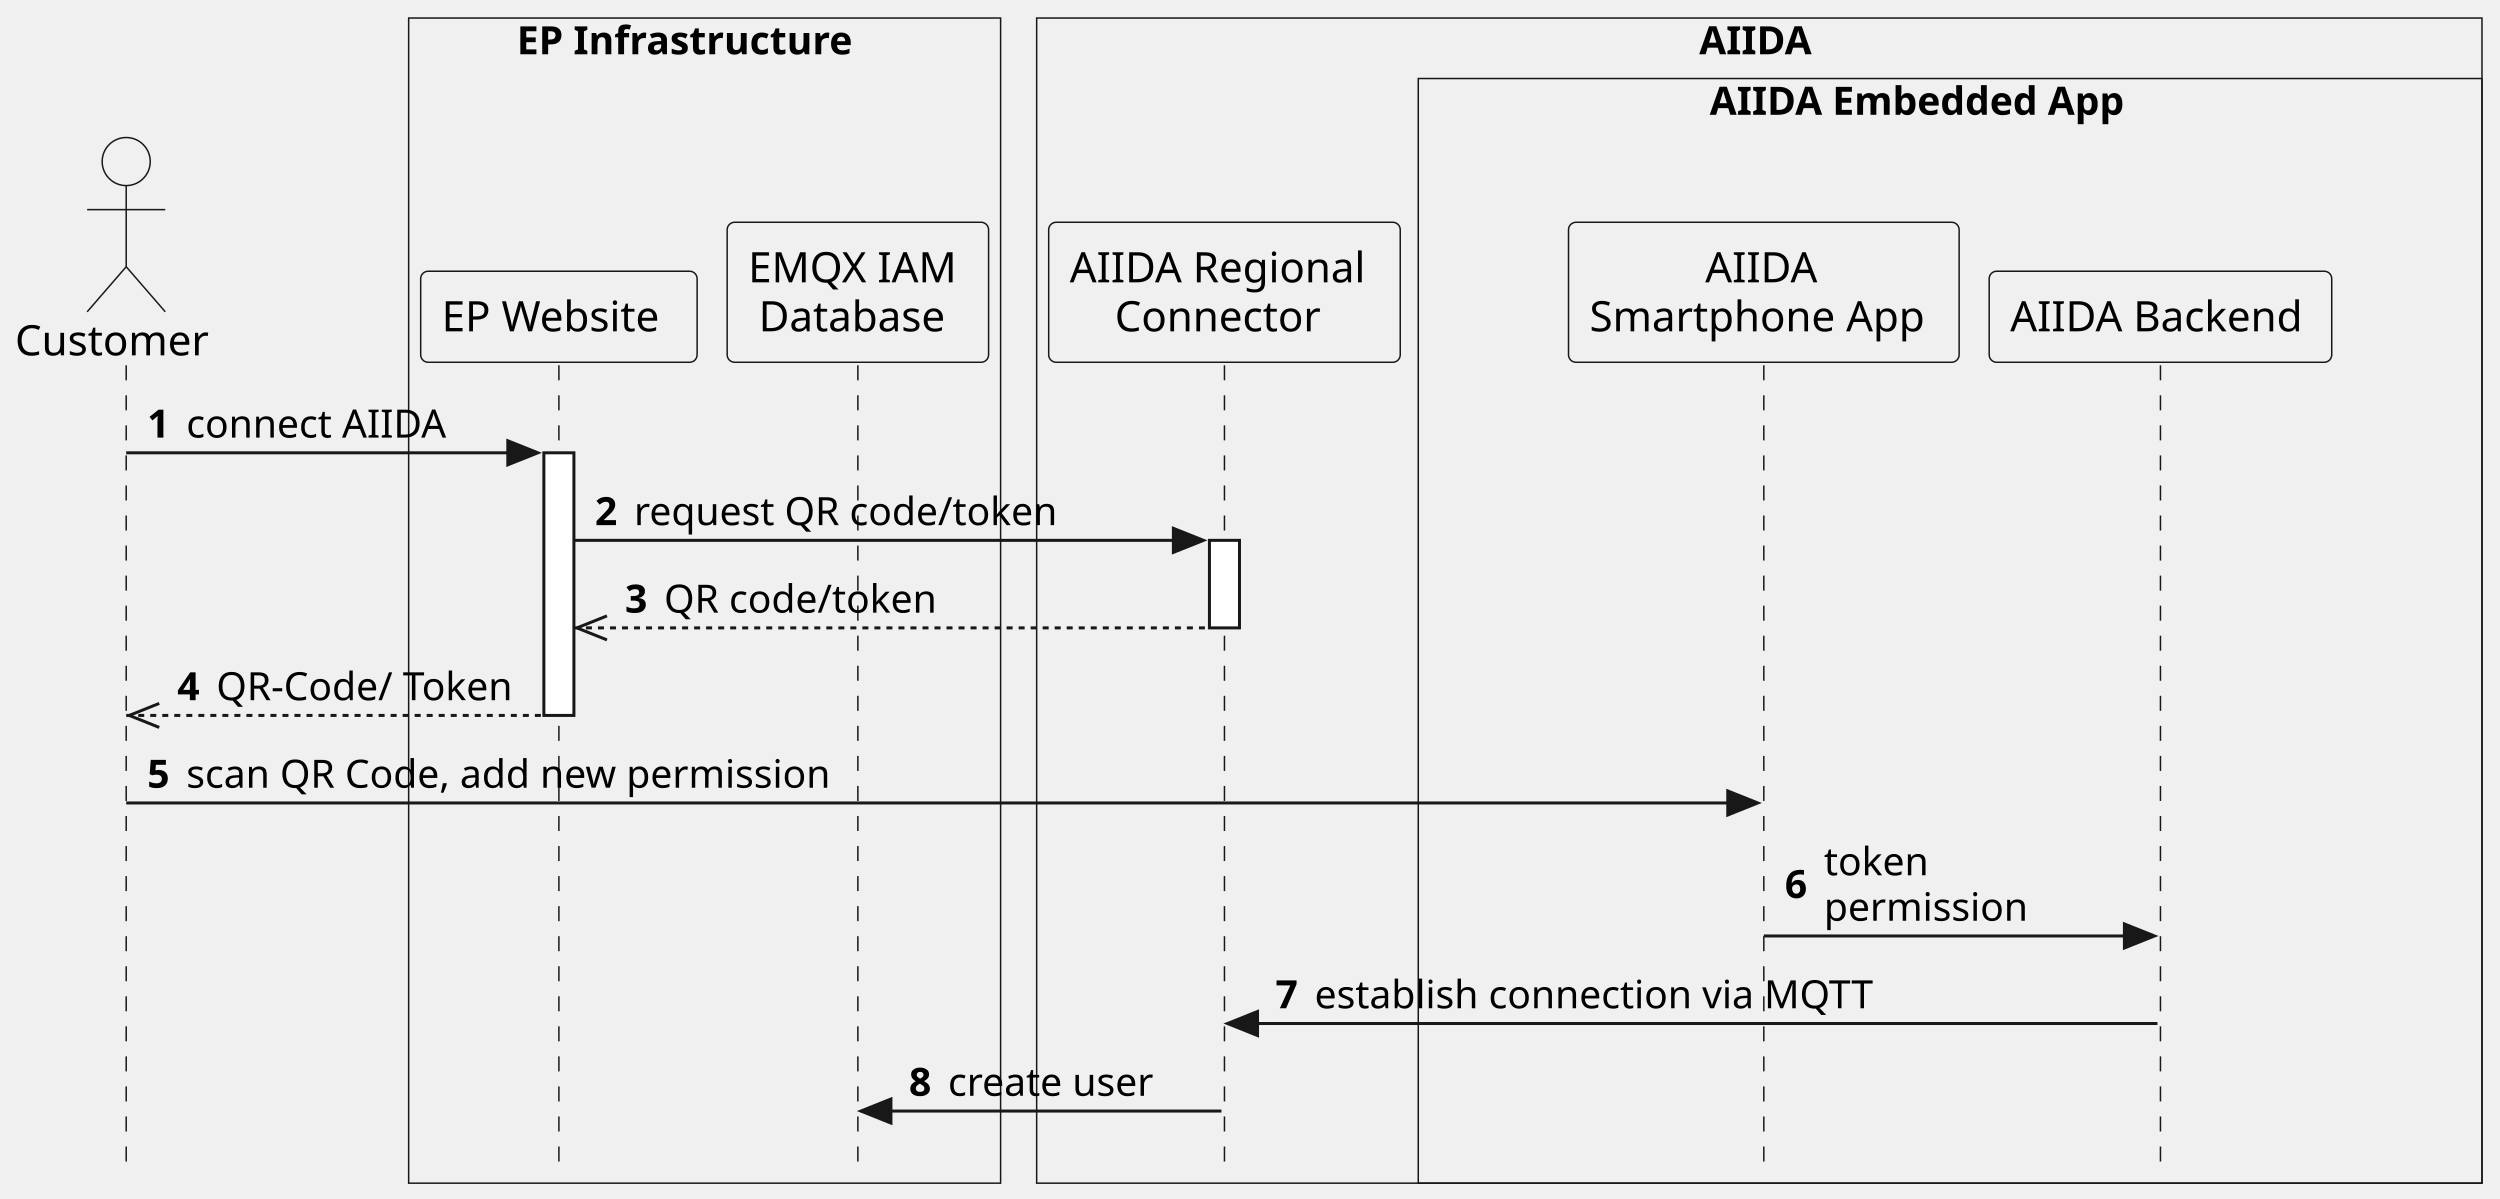
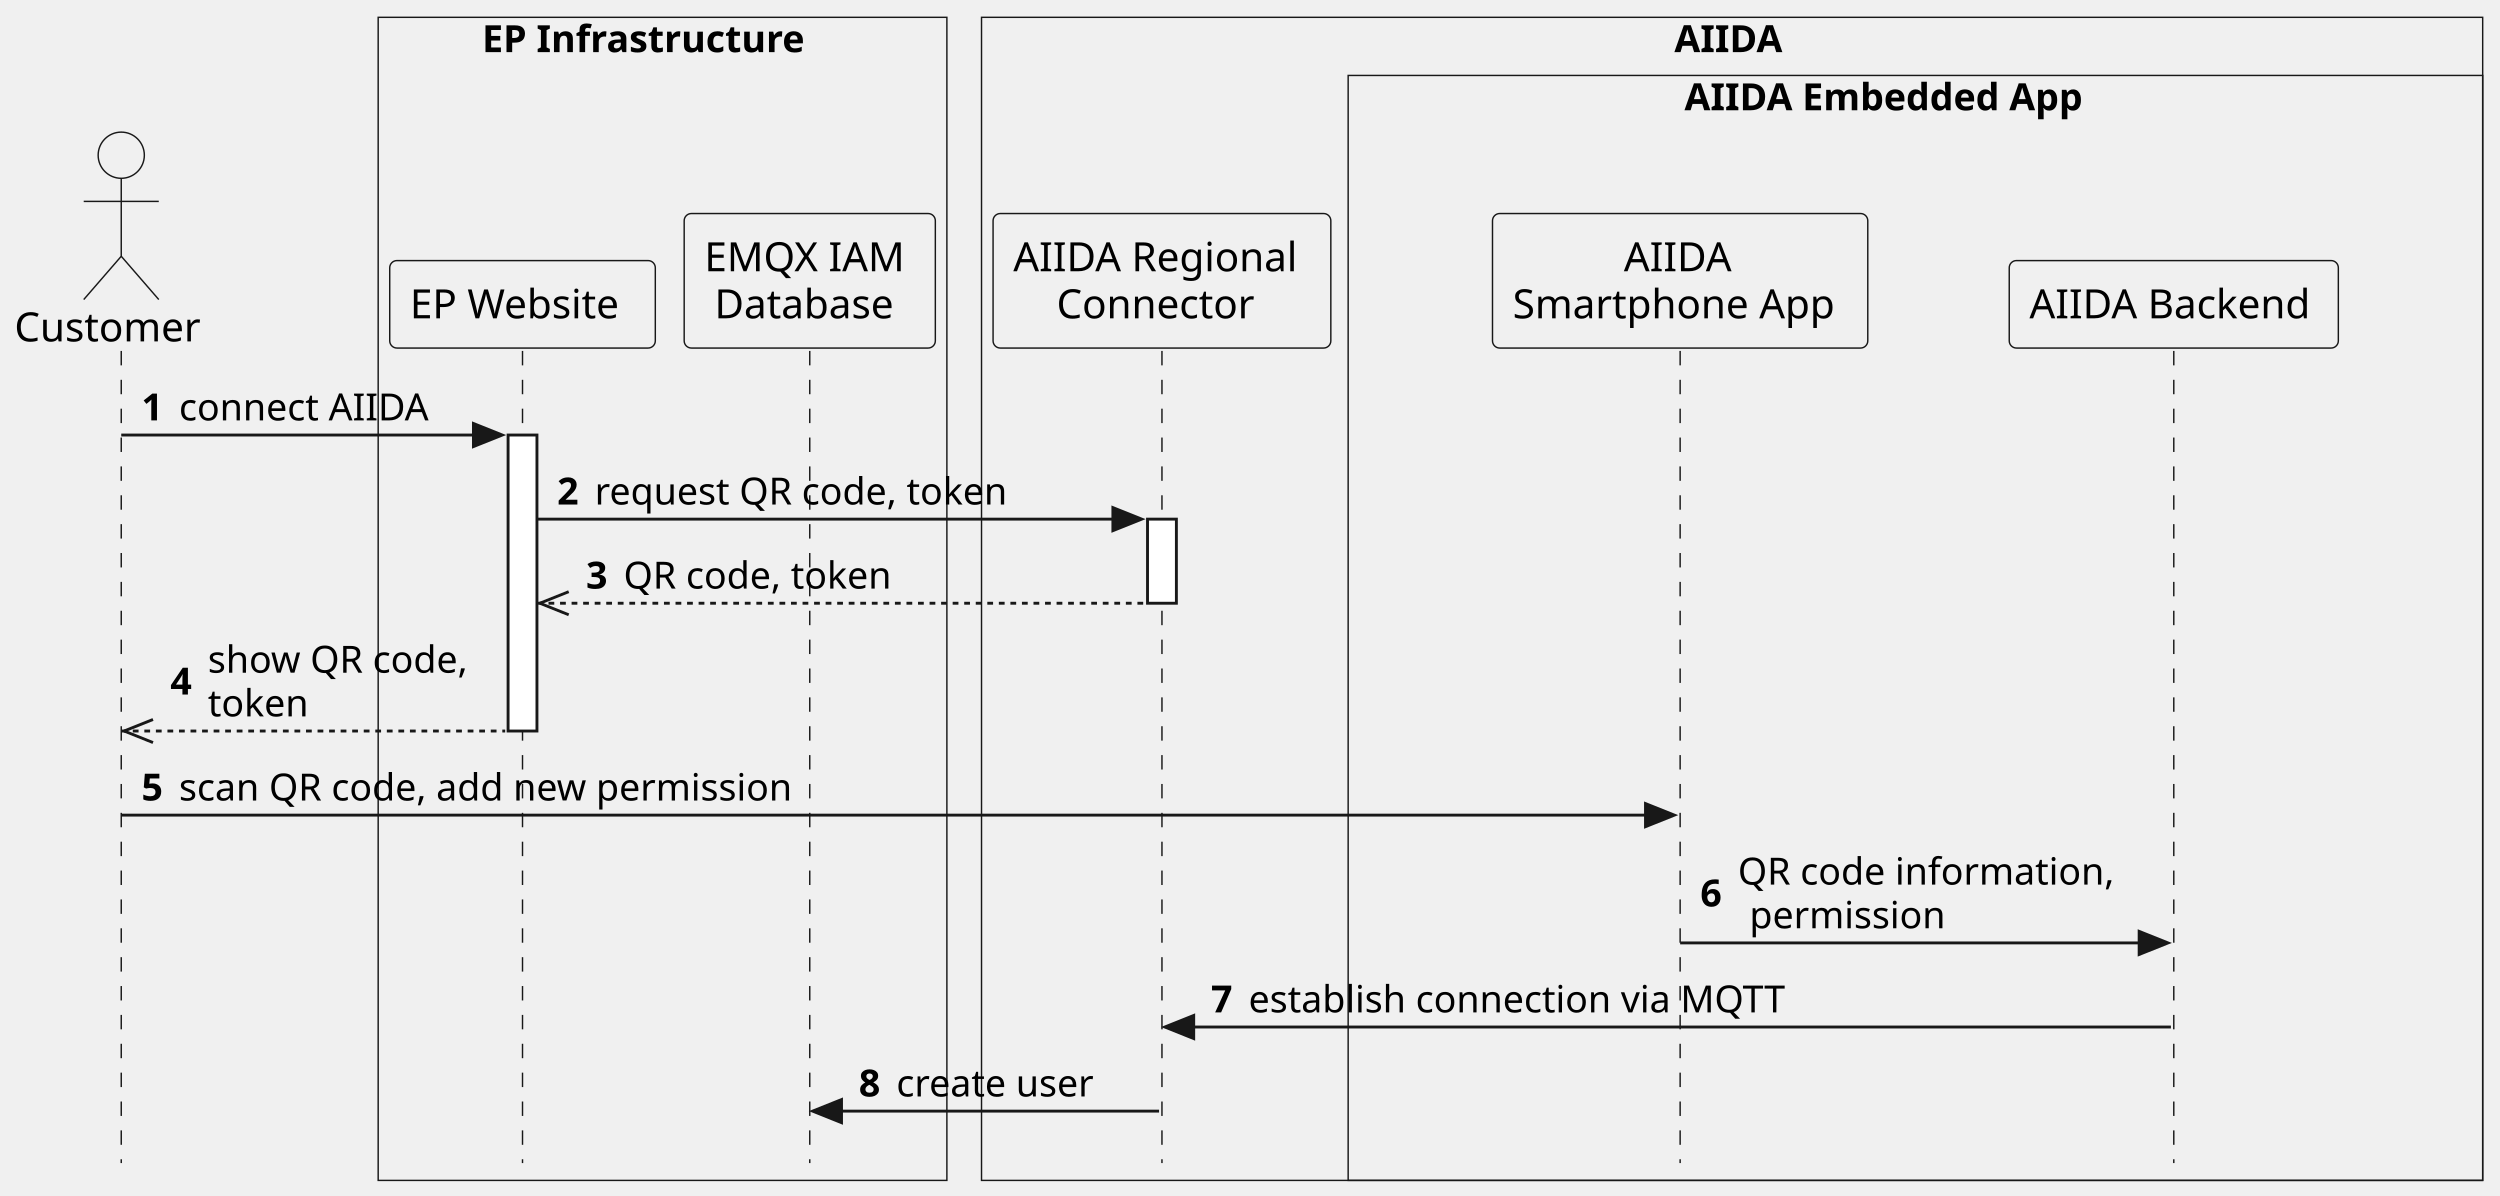
- <svg xmlns="http://www.w3.org/2000/svg" contentStyleType="text/css" height="399px" preserveAspectRatio="none" style="width:832px;height:399px;background:#FFFFFF;" version="1.1" viewBox="0 0 832 399" width="832px" zoomAndPan="magnify">
+ <svg xmlns="http://www.w3.org/2000/svg" contentStyleType="text/css" height="414px" preserveAspectRatio="none" style="width:866px;height:414px;background:#FFFFFF;" version="1.1" viewBox="0 0 866 414" width="866px" zoomAndPan="magnify">
  <defs />
  <g>
-     <rect fill="none" height="387.758" style="stroke:#181818;stroke-width:0.5;" width="197" x="136" y="6" />
-     <text fill="#000000" font-family="sans-serif" font-size="13" font-weight="bold" lengthAdjust="spacing" textLength="125" x="172" y="18.067">EP Infrastructure</text>
-     <rect fill="none" height="387.758" style="stroke:#181818;stroke-width:0.5;" width="481" x="345" y="6" />
-     <text fill="#000000" font-family="sans-serif" font-size="13" font-weight="bold" lengthAdjust="spacing" textLength="39" x="565.5" y="18.067">AIIDA</text>
-     <rect fill="none" height="367.625" style="stroke:#181818;stroke-width:0.5;" width="354" x="472" y="26.133" />
-     <text fill="#000000" font-family="sans-serif" font-size="13" font-weight="bold" lengthAdjust="spacing" textLength="160" x="569" y="38.2">AIIDA Embedded App</text>
-     <line style="stroke:#181818;stroke-width:0.5;stroke-dasharray:5.0,5.0;" x1="42" x2="42" y1="121.562" y2="387.758" />
-     <line style="stroke:#181818;stroke-width:0.5;stroke-dasharray:5.0,5.0;" x1="186" x2="186" y1="121.562" y2="387.758" />
-     <rect fill="#FFFFFF" height="87.398" style="stroke:#181818;stroke-width:1.0;" width="10" x="181" y="150.695" />
-     <line style="stroke:#181818;stroke-width:0.5;stroke-dasharray:5.0,5.0;" x1="285.5" x2="285.5" y1="121.562" y2="387.758" />
-     <line style="stroke:#181818;stroke-width:0.5;stroke-dasharray:5.0,5.0;" x1="407.5" x2="407.5" y1="121.562" y2="387.758" />
-     <rect fill="#FFFFFF" height="29.133" style="stroke:#181818;stroke-width:1.0;" width="10" x="402.5" y="179.828" />
-     <line style="stroke:#181818;stroke-width:0.5;stroke-dasharray:5.0,5.0;" x1="587" x2="587" y1="121.562" y2="387.758" />
-     <line style="stroke:#181818;stroke-width:0.5;stroke-dasharray:5.0,5.0;" x1="719" x2="719" y1="121.562" y2="387.758" />
+     <rect fill="none" height="402.891" style="stroke:#181818;stroke-width:0.5;" width="197" x="131" y="6" />
+     <text fill="#000000" font-family="sans-serif" font-size="13" font-weight="bold" lengthAdjust="spacing" textLength="125" x="167" y="18.067">EP Infrastructure</text>
+     <rect fill="none" height="402.891" style="stroke:#181818;stroke-width:0.5;" width="520" x="340" y="6" />
+     <text fill="#000000" font-family="sans-serif" font-size="13" font-weight="bold" lengthAdjust="spacing" textLength="39" x="580" y="18.067">AIIDA</text>
+     <rect fill="none" height="382.758" style="stroke:#181818;stroke-width:0.5;" width="393" x="467" y="26.133" />
+     <text fill="#000000" font-family="sans-serif" font-size="13" font-weight="bold" lengthAdjust="spacing" textLength="160" x="583.5" y="38.2">AIIDA Embedded App</text>
+     <line style="stroke:#181818;stroke-width:0.5;stroke-dasharray:5.0,5.0;" x1="42" x2="42" y1="121.562" y2="402.891" />
+     <line style="stroke:#181818;stroke-width:0.5;stroke-dasharray:5.0,5.0;" x1="181" x2="181" y1="121.562" y2="402.891" />
+     <rect fill="#FFFFFF" height="102.531" style="stroke:#181818;stroke-width:1.0;" width="10" x="176" y="150.695" />
+     <line style="stroke:#181818;stroke-width:0.5;stroke-dasharray:5.0,5.0;" x1="280.5" x2="280.5" y1="121.562" y2="402.891" />
+     <line style="stroke:#181818;stroke-width:0.5;stroke-dasharray:5.0,5.0;" x1="402.5" x2="402.5" y1="121.562" y2="402.891" />
+     <rect fill="#FFFFFF" height="29.133" style="stroke:#181818;stroke-width:1.0;" width="10" x="397.5" y="179.828" />
+     <line style="stroke:#181818;stroke-width:0.5;stroke-dasharray:5.0,5.0;" x1="582" x2="582" y1="121.562" y2="402.891" />
+     <line style="stroke:#181818;stroke-width:0.5;stroke-dasharray:5.0,5.0;" x1="753" x2="753" y1="121.562" y2="402.891" />
    <text fill="#000000" font-family="sans-serif" font-size="14" lengthAdjust="spacing" textLength="68" x="5" y="118.261">Customer</text>
    <ellipse cx="42" cy="53.766" fill="none" rx="8" ry="8" style="stroke:#181818;stroke-width:0.5;" />
    <path d="M42,61.766 L42,88.766 M29,69.766 L55,69.766 M42,88.766 L29,103.766 M42,88.766 L55,103.766 " fill="none" style="stroke:#181818;stroke-width:0.5;" />
-     <rect fill="none" height="30.297" rx="2.5" ry="2.5" style="stroke:#181818;stroke-width:0.5;" width="92" x="140" y="90.266" />
-     <text fill="#000000" font-family="sans-serif" font-size="14" lengthAdjust="spacing" textLength="78" x="147" y="110.261">EP Website</text>
-     <rect fill="none" height="46.594" rx="2.5" ry="2.5" style="stroke:#181818;stroke-width:0.5;" width="87" x="242" y="73.969" />
-     <text fill="#000000" font-family="sans-serif" font-size="14" lengthAdjust="spacing" textLength="69" x="249" y="93.964">EMQX IAM</text>
-     <text fill="#000000" font-family="sans-serif" font-size="14" lengthAdjust="spacing" textLength="66" x="252.5" y="110.261">Database</text>
-     <rect fill="none" height="46.594" rx="2.5" ry="2.5" style="stroke:#181818;stroke-width:0.5;" width="117" x="349" y="73.969" />
-     <text fill="#000000" font-family="sans-serif" font-size="14" lengthAdjust="spacing" textLength="99" x="356" y="93.964">AIIDA Regional</text>
-     <text fill="#000000" font-family="sans-serif" font-size="14" lengthAdjust="spacing" textLength="73" x="371" y="110.261">Connector</text>
-     <rect fill="none" height="46.594" rx="2.5" ry="2.5" style="stroke:#181818;stroke-width:0.5;" width="130" x="522" y="73.969" />
-     <text fill="#000000" font-family="sans-serif" font-size="14" lengthAdjust="spacing" textLength="35" x="567.5" y="93.964">AIIDA</text>
-     <text fill="#000000" font-family="sans-serif" font-size="14" lengthAdjust="spacing" textLength="116" x="529" y="110.261">Smartphone App</text>
-     <rect fill="none" height="30.297" rx="2.5" ry="2.5" style="stroke:#181818;stroke-width:0.5;" width="114" x="662" y="90.266" />
-     <text fill="#000000" font-family="sans-serif" font-size="14" lengthAdjust="spacing" textLength="100" x="669" y="110.261">AIIDA Backend</text>
-     <polygon fill="#181818" points="169,146.695,179,150.695,169,154.695" style="stroke:#181818;stroke-width:1.0;" />
-     <line style="stroke:#181818;stroke-width:1.0;" x1="42" x2="175" y1="150.695" y2="150.695" />
+     <rect fill="none" height="30.297" rx="2.5" ry="2.5" style="stroke:#181818;stroke-width:0.5;" width="92" x="135" y="90.266" />
+     <text fill="#000000" font-family="sans-serif" font-size="14" lengthAdjust="spacing" textLength="78" x="142" y="110.261">EP Website</text>
+     <rect fill="none" height="46.594" rx="2.5" ry="2.5" style="stroke:#181818;stroke-width:0.5;" width="87" x="237" y="73.969" />
+     <text fill="#000000" font-family="sans-serif" font-size="14" lengthAdjust="spacing" textLength="69" x="244" y="93.964">EMQX IAM</text>
+     <text fill="#000000" font-family="sans-serif" font-size="14" lengthAdjust="spacing" textLength="66" x="247.5" y="110.261">Database</text>
+     <rect fill="none" height="46.594" rx="2.5" ry="2.5" style="stroke:#181818;stroke-width:0.5;" width="117" x="344" y="73.969" />
+     <text fill="#000000" font-family="sans-serif" font-size="14" lengthAdjust="spacing" textLength="99" x="351" y="93.964">AIIDA Regional</text>
+     <text fill="#000000" font-family="sans-serif" font-size="14" lengthAdjust="spacing" textLength="73" x="366" y="110.261">Connector</text>
+     <rect fill="none" height="46.594" rx="2.5" ry="2.5" style="stroke:#181818;stroke-width:0.5;" width="130" x="517" y="73.969" />
+     <text fill="#000000" font-family="sans-serif" font-size="14" lengthAdjust="spacing" textLength="35" x="562.5" y="93.964">AIIDA</text>
+     <text fill="#000000" font-family="sans-serif" font-size="14" lengthAdjust="spacing" textLength="116" x="524" y="110.261">Smartphone App</text>
+     <rect fill="none" height="30.297" rx="2.5" ry="2.5" style="stroke:#181818;stroke-width:0.5;" width="114" x="696" y="90.266" />
+     <text fill="#000000" font-family="sans-serif" font-size="14" lengthAdjust="spacing" textLength="100" x="703" y="110.261">AIIDA Backend</text>
+     <polygon fill="#181818" points="164,146.695,174,150.695,164,154.695" style="stroke:#181818;stroke-width:1.0;" />
+     <line style="stroke:#181818;stroke-width:1.0;" x1="42" x2="170" y1="150.695" y2="150.695" />
    <text fill="#000000" font-family="sans-serif" font-size="13" font-weight="bold" lengthAdjust="spacing" textLength="9" x="49" y="145.629">1</text>
    <text fill="#000000" font-family="sans-serif" font-size="13" lengthAdjust="spacing" textLength="89" x="62" y="145.629">connect AIIDA</text>
-     <polygon fill="#181818" points="390.5,175.828,400.5,179.828,390.5,183.828" style="stroke:#181818;stroke-width:1.0;" />
-     <line style="stroke:#181818;stroke-width:1.0;" x1="191" x2="396.5" y1="179.828" y2="179.828" />
-     <text fill="#000000" font-family="sans-serif" font-size="13" font-weight="bold" lengthAdjust="spacing" textLength="9" x="198" y="174.762">2</text>
-     <text fill="#000000" font-family="sans-serif" font-size="13" lengthAdjust="spacing" textLength="146" x="211" y="174.762">request QR code/token</text>
-     <line style="stroke:#181818;stroke-width:1.0;" x1="192" x2="202" y1="208.961" y2="204.961" />
-     <line style="stroke:#181818;stroke-width:1.0;" x1="192" x2="202" y1="208.961" y2="212.961" />
-     <line style="stroke:#181818;stroke-width:1.0;stroke-dasharray:2.0,2.0;" x1="191" x2="401.5" y1="208.961" y2="208.961" />
-     <text fill="#000000" font-family="sans-serif" font-size="13" font-weight="bold" lengthAdjust="spacing" textLength="9" x="208" y="203.895">3</text>
-     <text fill="#000000" font-family="sans-serif" font-size="13" lengthAdjust="spacing" textLength="93" x="221" y="203.895">QR code/token</text>
-     <line style="stroke:#181818;stroke-width:1.0;" x1="43" x2="53" y1="238.094" y2="234.094" />
-     <line style="stroke:#181818;stroke-width:1.0;" x1="43" x2="53" y1="238.094" y2="242.094" />
-     <line style="stroke:#181818;stroke-width:1.0;stroke-dasharray:2.0,2.0;" x1="42" x2="180" y1="238.094" y2="238.094" />
-     <text fill="#000000" font-family="sans-serif" font-size="13" font-weight="bold" lengthAdjust="spacing" textLength="9" x="59" y="233.028">4</text>
-     <text fill="#000000" font-family="sans-serif" font-size="13" lengthAdjust="spacing" textLength="102" x="72" y="233.028">QR-Code/ Token</text>
-     <polygon fill="#181818" points="575,263.227,585,267.227,575,271.227" style="stroke:#181818;stroke-width:1.0;" />
-     <line style="stroke:#181818;stroke-width:1.0;" x1="42" x2="581" y1="267.227" y2="267.227" />
-     <text fill="#000000" font-family="sans-serif" font-size="13" font-weight="bold" lengthAdjust="spacing" textLength="9" x="49" y="262.161">5</text>
-     <text fill="#000000" font-family="sans-serif" font-size="13" lengthAdjust="spacing" textLength="224" x="62" y="262.161">scan QR Code, add new permission</text>
-     <polygon fill="#181818" points="707,307.492,717,311.492,707,315.492" style="stroke:#181818;stroke-width:1.0;" />
-     <line style="stroke:#181818;stroke-width:1.0;" x1="587" x2="713" y1="311.492" y2="311.492" />
-     <text fill="#000000" font-family="sans-serif" font-size="13" font-weight="bold" lengthAdjust="spacing" textLength="9" x="594" y="298.86">6</text>
-     <text fill="#000000" font-family="sans-serif" font-size="13" lengthAdjust="spacing" textLength="36" x="607" y="291.293">token</text>
-     <text fill="#000000" font-family="sans-serif" font-size="13" lengthAdjust="spacing" textLength="70" x="607" y="306.426">permission</text>
-     <polygon fill="#181818" points="418.5,336.625,408.5,340.625,418.5,344.625" style="stroke:#181818;stroke-width:1.0;" />
-     <line style="stroke:#181818;stroke-width:1.0;" x1="412.5" x2="718" y1="340.625" y2="340.625" />
-     <text fill="#000000" font-family="sans-serif" font-size="13" font-weight="bold" lengthAdjust="spacing" textLength="9" x="424.5" y="335.559">7</text>
-     <text fill="#000000" font-family="sans-serif" font-size="13" lengthAdjust="spacing" textLength="192" x="437.5" y="335.559">establish connection via MQTT</text>
-     <polygon fill="#181818" points="296.5,365.758,286.5,369.758,296.5,373.758" style="stroke:#181818;stroke-width:1.0;" />
-     <line style="stroke:#181818;stroke-width:1.0;" x1="290.5" x2="406.5" y1="369.758" y2="369.758" />
-     <text fill="#000000" font-family="sans-serif" font-size="13" font-weight="bold" lengthAdjust="spacing" textLength="9" x="302.5" y="364.692">8</text>
-     <text fill="#000000" font-family="sans-serif" font-size="13" lengthAdjust="spacing" textLength="73" x="315.5" y="364.692">create user</text>
+     <polygon fill="#181818" points="385.5,175.828,395.5,179.828,385.5,183.828" style="stroke:#181818;stroke-width:1.0;" />
+     <line style="stroke:#181818;stroke-width:1.0;" x1="186" x2="391.5" y1="179.828" y2="179.828" />
+     <text fill="#000000" font-family="sans-serif" font-size="13" font-weight="bold" lengthAdjust="spacing" textLength="9" x="193" y="174.762">2</text>
+     <text fill="#000000" font-family="sans-serif" font-size="13" lengthAdjust="spacing" textLength="150" x="206" y="174.762">request QR code, token</text>
+     <line style="stroke:#181818;stroke-width:1.0;" x1="187" x2="197" y1="208.961" y2="204.961" />
+     <line style="stroke:#181818;stroke-width:1.0;" x1="187" x2="197" y1="208.961" y2="212.961" />
+     <line style="stroke:#181818;stroke-width:1.0;stroke-dasharray:2.0,2.0;" x1="186" x2="396.5" y1="208.961" y2="208.961" />
+     <text fill="#000000" font-family="sans-serif" font-size="13" font-weight="bold" lengthAdjust="spacing" textLength="9" x="203" y="203.895">3</text>
+     <text fill="#000000" font-family="sans-serif" font-size="13" lengthAdjust="spacing" textLength="97" x="216" y="203.895">QR code, token</text>
+     <line style="stroke:#181818;stroke-width:1.0;" x1="43" x2="53" y1="253.227" y2="249.227" />
+     <line style="stroke:#181818;stroke-width:1.0;" x1="43" x2="53" y1="253.227" y2="257.227" />
+     <line style="stroke:#181818;stroke-width:1.0;stroke-dasharray:2.0,2.0;" x1="42" x2="175" y1="253.227" y2="253.227" />
+     <text fill="#000000" font-family="sans-serif" font-size="13" font-weight="bold" lengthAdjust="spacing" textLength="9" x="59" y="240.594">4</text>
+     <text fill="#000000" font-family="sans-serif" font-size="13" lengthAdjust="spacing" textLength="93" x="72" y="233.028">show QR code,</text>
+     <text fill="#000000" font-family="sans-serif" font-size="13" lengthAdjust="spacing" textLength="36" x="72" y="248.161">token</text>
+     <polygon fill="#181818" points="570,278.359,580,282.359,570,286.359" style="stroke:#181818;stroke-width:1.0;" />
+     <line style="stroke:#181818;stroke-width:1.0;" x1="42" x2="576" y1="282.359" y2="282.359" />
+     <text fill="#000000" font-family="sans-serif" font-size="13" font-weight="bold" lengthAdjust="spacing" textLength="9" x="49" y="277.293">5</text>
+     <text fill="#000000" font-family="sans-serif" font-size="13" lengthAdjust="spacing" textLength="222" x="62" y="277.293">scan QR code, add new permission</text>
+     <polygon fill="#181818" points="741,322.625,751,326.625,741,330.625" style="stroke:#181818;stroke-width:1.0;" />
+     <line style="stroke:#181818;stroke-width:1.0;" x1="582" x2="747" y1="326.625" y2="326.625" />
+     <text fill="#000000" font-family="sans-serif" font-size="13" font-weight="bold" lengthAdjust="spacing" textLength="9" x="589" y="313.993">6</text>
+     <text fill="#000000" font-family="sans-serif" font-size="13" lengthAdjust="spacing" textLength="134" x="602" y="306.426">QR code information,</text>
+     <text fill="#000000" font-family="sans-serif" font-size="13" lengthAdjust="spacing" textLength="70" x="606" y="321.559">permission</text>
+     <polygon fill="#181818" points="413.5,351.758,403.5,355.758,413.5,359.758" style="stroke:#181818;stroke-width:1.0;" />
+     <line style="stroke:#181818;stroke-width:1.0;" x1="407.5" x2="752" y1="355.758" y2="355.758" />
+     <text fill="#000000" font-family="sans-serif" font-size="13" font-weight="bold" lengthAdjust="spacing" textLength="9" x="419.5" y="350.692">7</text>
+     <text fill="#000000" font-family="sans-serif" font-size="13" lengthAdjust="spacing" textLength="192" x="432.5" y="350.692">establish connection via MQTT</text>
+     <polygon fill="#181818" points="291.5,380.891,281.5,384.891,291.5,388.891" style="stroke:#181818;stroke-width:1.0;" />
+     <line style="stroke:#181818;stroke-width:1.0;" x1="285.5" x2="401.5" y1="384.891" y2="384.891" />
+     <text fill="#000000" font-family="sans-serif" font-size="13" font-weight="bold" lengthAdjust="spacing" textLength="9" x="297.5" y="379.825">8</text>
+     <text fill="#000000" font-family="sans-serif" font-size="13" lengthAdjust="spacing" textLength="73" x="310.5" y="379.825">create user</text>
  </g>
</svg>
